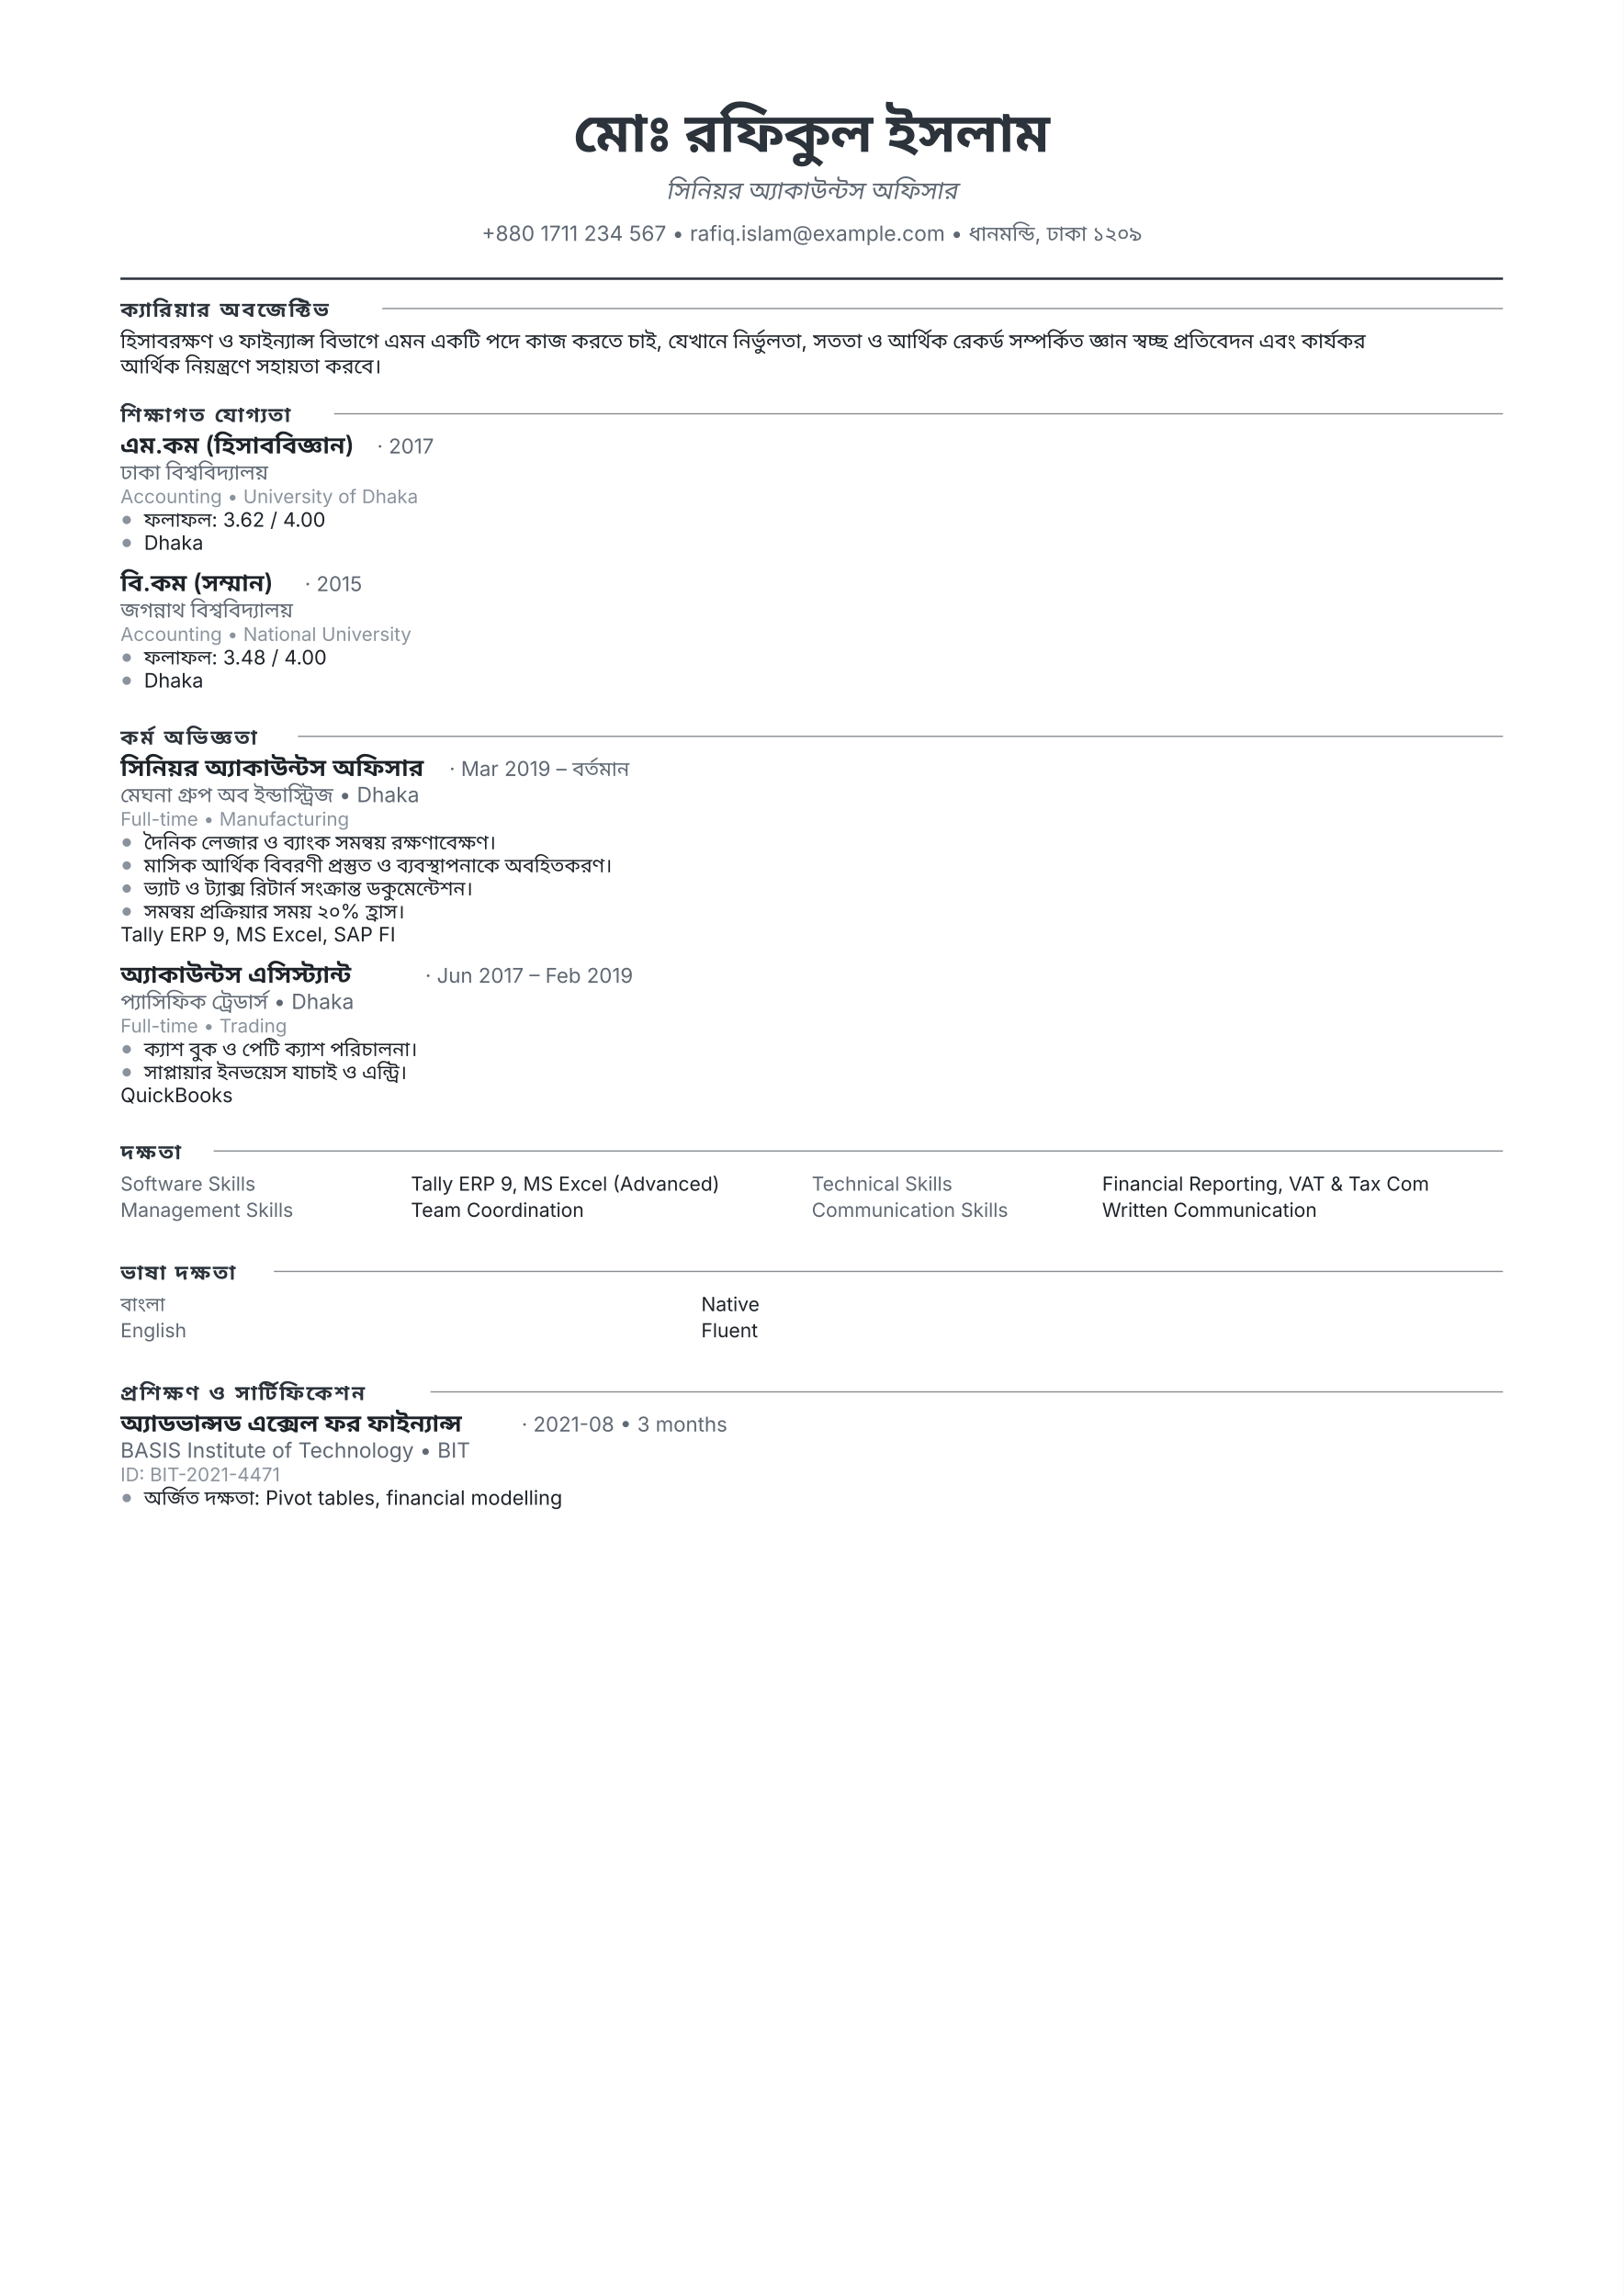
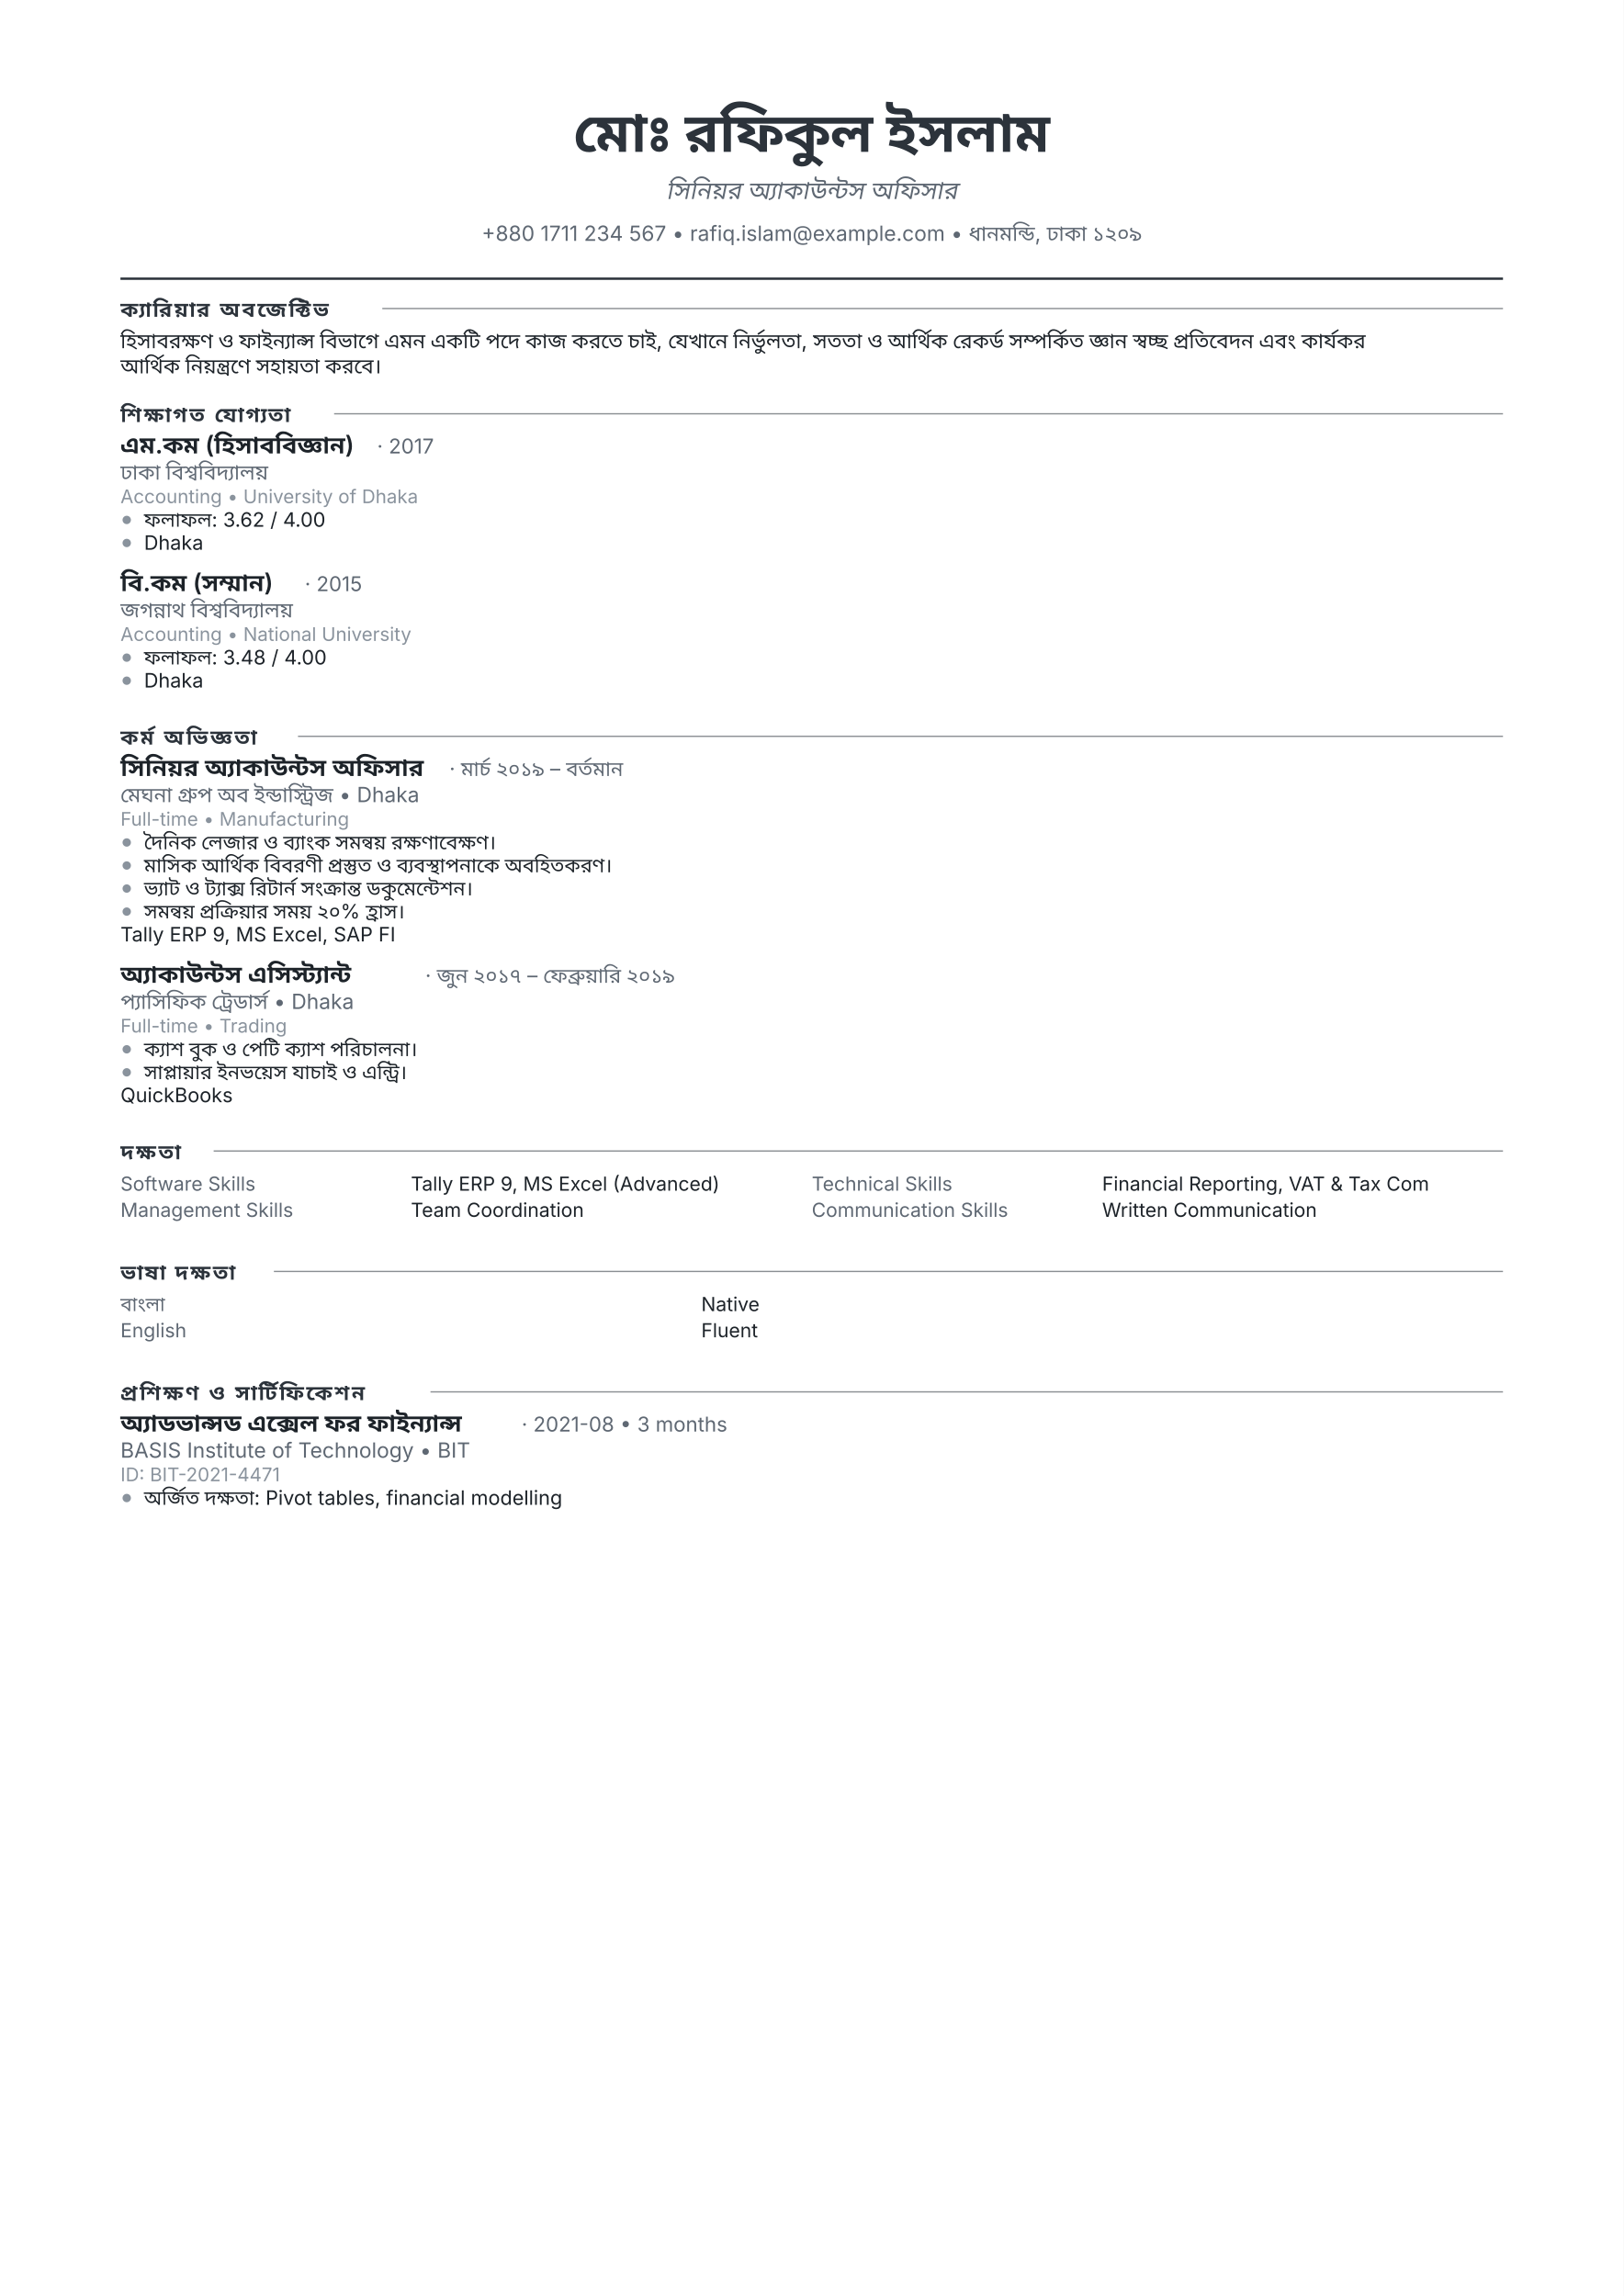
<svg xmlns="http://www.w3.org/2000/svg" width="620" height="877" viewBox="0 0 620 877" role="img" aria-label="CV template preview: Traditional Corporate">
  <rect width="620" height="877" fill="#ffffff" />
  <rect x="0.0" y="0.0" width="620.0" height="877.0" fill="#ffffff" />
  <text x="310.0" y="58.0" font-family="Inter, Noto Sans Bengali, sans-serif" font-size="21" font-weight="700" fill="#2c333b" letter-spacing="-0.2" text-anchor="middle">মোঃ রফিকুল ইসলাম</text>
  <text x="310.0" y="76.0" font-family="Inter, Noto Sans Bengali, sans-serif" font-size="9.4" font-weight="400" fill="#5f6873" text-anchor="middle" font-style="italic">সিনিয়র অ্যাকাউন্টস অফিসার</text>
  <text x="310.0" y="92.0" font-family="Inter, Noto Sans Bengali, sans-serif" font-size="8" font-weight="400" fill="#5f6873" text-anchor="middle">+880 1711 234 567  •  rafiq.islam@example.com  •  ধানমন্ডি, ঢাকা ১২০৯</text>
  <rect x="46.0" y="106.0" width="528.0" height="0.9" fill="#2c333b" />
  <text x="46.0" y="121.0" font-family="Inter, Noto Sans Bengali, sans-serif" font-size="7.9" font-weight="700" fill="#2c333b" letter-spacing="0.9">ক্যারিয়ার অবজেক্টিভ</text>
  <rect x="146.0" y="117.6" width="428.0" height="0.5" fill="#2c333b" opacity="0.55" />
  <text x="46.0" y="133.0" font-family="Inter, Noto Sans Bengali, sans-serif" font-size="7.9" font-weight="400" fill="#1d2329">হিসাবরক্ষণ ও ফাইন্যান্স বিভাগে এমন একটি পদে কাজ করতে চাই, যেখানে নির্ভুলতা, সততা ও আর্থিক রেকর্ড সম্পর্কিত জ্ঞান স্বচ্ছ প্রতিবেদন এবং কার্যকর</text>
  <text x="46.0" y="142.6" font-family="Inter, Noto Sans Bengali, sans-serif" font-size="7.9" font-weight="400" fill="#1d2329">আর্থিক নিয়ন্ত্রণে সহায়তা করবে।</text>
  <text x="46.0" y="161.2" font-family="Inter, Noto Sans Bengali, sans-serif" font-size="7.9" font-weight="700" fill="#2c333b" letter-spacing="0.9">শিক্ষাগত যোগ্যতা</text>
  <rect x="127.6" y="157.8" width="446.4" height="0.5" fill="#2c333b" opacity="0.55" />
  <text x="46.0" y="173.2" font-family="Inter, Noto Sans Bengali, sans-serif" font-size="9.2" font-weight="600" fill="#1d2329">এম.কম (হিসাববিজ্ঞান)</text>
  <text x="144.0" y="173.2" font-family="Inter, Noto Sans Bengali, sans-serif" font-size="7.8" font-weight="400" fill="#5f6873">· 2017</text>
  <text x="46.0" y="183.2" font-family="Inter, Noto Sans Bengali, sans-serif" font-size="8" font-weight="400" fill="#5f6873">ঢাকা বিশ্ববিদ্যালয়</text>
  <text x="46.0" y="192.2" font-family="Inter, Noto Sans Bengali, sans-serif" font-size="7.2" font-weight="400" fill="#8a939d">Accounting • University of Dhaka</text>
  <circle cx="48.4" cy="198.6" r="1.6" fill="#8a939d" />
  <text x="55.0" y="201.2" font-family="Inter, Noto Sans Bengali, sans-serif" font-size="7.6" font-weight="400" fill="#1d2329">ফলাফল: 3.62 / 4.00</text>
  <circle cx="48.4" cy="207.4" r="1.6" fill="#8a939d" />
  <text x="55.0" y="210.0" font-family="Inter, Noto Sans Bengali, sans-serif" font-size="7.6" font-weight="400" fill="#1d2329">Dhaka</text>
  <text x="46.0" y="225.8" font-family="Inter, Noto Sans Bengali, sans-serif" font-size="9.2" font-weight="600" fill="#1d2329">বি.কম (সম্মান)</text>
  <text x="116.4" y="225.8" font-family="Inter, Noto Sans Bengali, sans-serif" font-size="7.8" font-weight="400" fill="#5f6873">· 2015</text>
  <text x="46.0" y="235.8" font-family="Inter, Noto Sans Bengali, sans-serif" font-size="8" font-weight="400" fill="#5f6873">জগন্নাথ বিশ্ববিদ্যালয়</text>
  <text x="46.0" y="244.8" font-family="Inter, Noto Sans Bengali, sans-serif" font-size="7.2" font-weight="400" fill="#8a939d">Accounting • National University</text>
  <circle cx="48.4" cy="251.2" r="1.6" fill="#8a939d" />
  <text x="55.0" y="253.8" font-family="Inter, Noto Sans Bengali, sans-serif" font-size="7.6" font-weight="400" fill="#1d2329">ফলাফল: 3.48 / 4.00</text>
  <circle cx="48.4" cy="260.0" r="1.6" fill="#8a939d" />
  <text x="55.0" y="262.6" font-family="Inter, Noto Sans Bengali, sans-serif" font-size="7.6" font-weight="400" fill="#1d2329">Dhaka</text>
  <text x="46.0" y="284.4" font-family="Inter, Noto Sans Bengali, sans-serif" font-size="7.9" font-weight="700" fill="#2c333b" letter-spacing="0.9">কর্ম অভিজ্ঞতা</text>
  <rect x="113.8" y="281.0" width="460.2" height="0.5" fill="#2c333b" opacity="0.55" />
  <text x="46.0" y="296.4" font-family="Inter, Noto Sans Bengali, sans-serif" font-size="9.2" font-weight="600" fill="#1d2329">সিনিয়র অ্যাকাউন্টস অফিসার</text>
-   <text x="171.6" y="296.4" font-family="Inter, Noto Sans Bengali, sans-serif" font-size="7.8" font-weight="400" fill="#5f6873">· Mar 2019 – বর্তমান</text>
+   <text x="171.6" y="296.4" font-family="Inter, Noto Sans Bengali, sans-serif" font-size="7.8" font-weight="400" fill="#5f6873">· মার্চ ২০১৯ – বর্তমান</text>
  <text x="46.0" y="306.4" font-family="Inter, Noto Sans Bengali, sans-serif" font-size="8" font-weight="400" fill="#5f6873">মেঘনা গ্রুপ অব ইন্ডাস্ট্রিজ • Dhaka</text>
  <text x="46.0" y="315.4" font-family="Inter, Noto Sans Bengali, sans-serif" font-size="7.2" font-weight="400" fill="#8a939d">Full-time • Manufacturing</text>
  <circle cx="48.4" cy="321.8" r="1.6" fill="#8a939d" />
  <text x="55.0" y="324.4" font-family="Inter, Noto Sans Bengali, sans-serif" font-size="7.6" font-weight="400" fill="#1d2329">দৈনিক লেজার ও ব্যাংক সমন্বয় রক্ষণাবেক্ষণ।</text>
  <circle cx="48.4" cy="330.6" r="1.6" fill="#8a939d" />
  <text x="55.0" y="333.2" font-family="Inter, Noto Sans Bengali, sans-serif" font-size="7.6" font-weight="400" fill="#1d2329">মাসিক আর্থিক বিবরণী প্রস্তুত ও ব্যবস্থাপনাকে অবহিতকরণ।</text>
  <circle cx="48.4" cy="339.4" r="1.6" fill="#8a939d" />
  <text x="55.0" y="342.0" font-family="Inter, Noto Sans Bengali, sans-serif" font-size="7.6" font-weight="400" fill="#1d2329">ভ্যাট ও ট্যাক্স রিটার্ন সংক্রান্ত ডকুমেন্টেশন।</text>
  <circle cx="48.4" cy="348.2" r="1.6" fill="#8a939d" />
  <text x="55.0" y="350.8" font-family="Inter, Noto Sans Bengali, sans-serif" font-size="7.6" font-weight="400" fill="#1d2329">সমন্বয় প্রক্রিয়ার সময় ২০% হ্রাস।</text>
  <text x="46.0" y="359.6" font-family="Inter, Noto Sans Bengali, sans-serif" font-size="7.6" font-weight="400" fill="#1d2329">Tally ERP 9, MS Excel, SAP FI</text>
  <text x="46.0" y="375.4" font-family="Inter, Noto Sans Bengali, sans-serif" font-size="9.2" font-weight="600" fill="#1d2329">অ্যাকাউন্টস এসিস্ট্যান্ট</text>
-   <text x="162.4" y="375.4" font-family="Inter, Noto Sans Bengali, sans-serif" font-size="7.8" font-weight="400" fill="#5f6873">· Jun 2017 – Feb 2019</text>
+   <text x="162.4" y="375.4" font-family="Inter, Noto Sans Bengali, sans-serif" font-size="7.8" font-weight="400" fill="#5f6873">· জুন ২০১৭ – ফেব্রুয়ারি ২০১৯</text>
  <text x="46.0" y="385.4" font-family="Inter, Noto Sans Bengali, sans-serif" font-size="8" font-weight="400" fill="#5f6873">প্যাসিফিক ট্রেডার্স • Dhaka</text>
  <text x="46.0" y="394.4" font-family="Inter, Noto Sans Bengali, sans-serif" font-size="7.2" font-weight="400" fill="#8a939d">Full-time • Trading</text>
  <circle cx="48.4" cy="400.8" r="1.6" fill="#8a939d" />
  <text x="55.0" y="403.4" font-family="Inter, Noto Sans Bengali, sans-serif" font-size="7.6" font-weight="400" fill="#1d2329">ক্যাশ বুক ও পেটি ক্যাশ পরিচালনা।</text>
  <circle cx="48.4" cy="409.6" r="1.6" fill="#8a939d" />
  <text x="55.0" y="412.2" font-family="Inter, Noto Sans Bengali, sans-serif" font-size="7.6" font-weight="400" fill="#1d2329">সাপ্লায়ার ইনভয়েস যাচাই ও এন্ট্রি।</text>
  <text x="46.0" y="421.0" font-family="Inter, Noto Sans Bengali, sans-serif" font-size="7.6" font-weight="400" fill="#1d2329">QuickBooks</text>
  <text x="46.0" y="442.8" font-family="Inter, Noto Sans Bengali, sans-serif" font-size="7.9" font-weight="700" fill="#2c333b" letter-spacing="0.9">দক্ষতা</text>
  <rect x="81.6" y="439.4" width="492.4" height="0.5" fill="#2c333b" opacity="0.55" />
  <text x="46.0" y="454.8" font-family="Inter, Noto Sans Bengali, sans-serif" font-size="7.4" font-weight="400" fill="#5f6873">Software Skills</text>
  <text x="156.9" y="454.8" font-family="Inter, Noto Sans Bengali, sans-serif" font-size="7.4" font-weight="400" fill="#1d2329">Tally ERP 9, MS Excel (Advanced)</text>
  <text x="310.0" y="454.8" font-family="Inter, Noto Sans Bengali, sans-serif" font-size="7.4" font-weight="400" fill="#5f6873">Technical Skills</text>
  <text x="420.9" y="454.8" font-family="Inter, Noto Sans Bengali, sans-serif" font-size="7.4" font-weight="400" fill="#1d2329">Financial Reporting, VAT &amp; Tax Com</text>
  <text x="46.0" y="464.8" font-family="Inter, Noto Sans Bengali, sans-serif" font-size="7.4" font-weight="400" fill="#5f6873">Management Skills</text>
  <text x="156.9" y="464.8" font-family="Inter, Noto Sans Bengali, sans-serif" font-size="7.4" font-weight="400" fill="#1d2329">Team Coordination</text>
  <text x="310.0" y="464.8" font-family="Inter, Noto Sans Bengali, sans-serif" font-size="7.4" font-weight="400" fill="#5f6873">Communication Skills</text>
  <text x="420.9" y="464.8" font-family="Inter, Noto Sans Bengali, sans-serif" font-size="7.4" font-weight="400" fill="#1d2329">Written Communication</text>
  <text x="46.0" y="488.8" font-family="Inter, Noto Sans Bengali, sans-serif" font-size="7.9" font-weight="700" fill="#2c333b" letter-spacing="0.9">ভাষা দক্ষতা</text>
  <rect x="104.6" y="485.4" width="469.4" height="0.5" fill="#2c333b" opacity="0.55" />
  <text x="46.0" y="500.8" font-family="Inter, Noto Sans Bengali, sans-serif" font-size="7.4" font-weight="400" fill="#5f6873">বাংলা</text>
  <text x="267.8" y="500.8" font-family="Inter, Noto Sans Bengali, sans-serif" font-size="7.4" font-weight="400" fill="#1d2329">Native</text>
  <text x="46.0" y="510.8" font-family="Inter, Noto Sans Bengali, sans-serif" font-size="7.4" font-weight="400" fill="#5f6873">English</text>
  <text x="267.8" y="510.8" font-family="Inter, Noto Sans Bengali, sans-serif" font-size="7.4" font-weight="400" fill="#1d2329">Fluent</text>
  <text x="46.0" y="534.8" font-family="Inter, Noto Sans Bengali, sans-serif" font-size="7.9" font-weight="700" fill="#2c333b" letter-spacing="0.9">প্রশিক্ষণ ও সার্টিফিকেশন</text>
  <rect x="164.4" y="531.4" width="409.6" height="0.5" fill="#2c333b" opacity="0.55" />
  <text x="46.0" y="546.8" font-family="Inter, Noto Sans Bengali, sans-serif" font-size="9.2" font-weight="600" fill="#1d2329">অ্যাডভান্সড এক্সেল ফর ফাইন্যান্স</text>
  <text x="199.2" y="546.8" font-family="Inter, Noto Sans Bengali, sans-serif" font-size="7.8" font-weight="400" fill="#5f6873">· 2021-08 • 3 months</text>
  <text x="46.0" y="556.8" font-family="Inter, Noto Sans Bengali, sans-serif" font-size="8" font-weight="400" fill="#5f6873">BASIS Institute of Technology • BIT</text>
  <text x="46.0" y="565.8" font-family="Inter, Noto Sans Bengali, sans-serif" font-size="7.2" font-weight="400" fill="#8a939d">ID: BIT-2021-4471</text>
  <circle cx="48.4" cy="572.2" r="1.6" fill="#8a939d" />
  <text x="55.0" y="574.8" font-family="Inter, Noto Sans Bengali, sans-serif" font-size="7.6" font-weight="400" fill="#1d2329">অর্জিত দক্ষতা: Pivot tables, financial modelling</text>
</svg>
